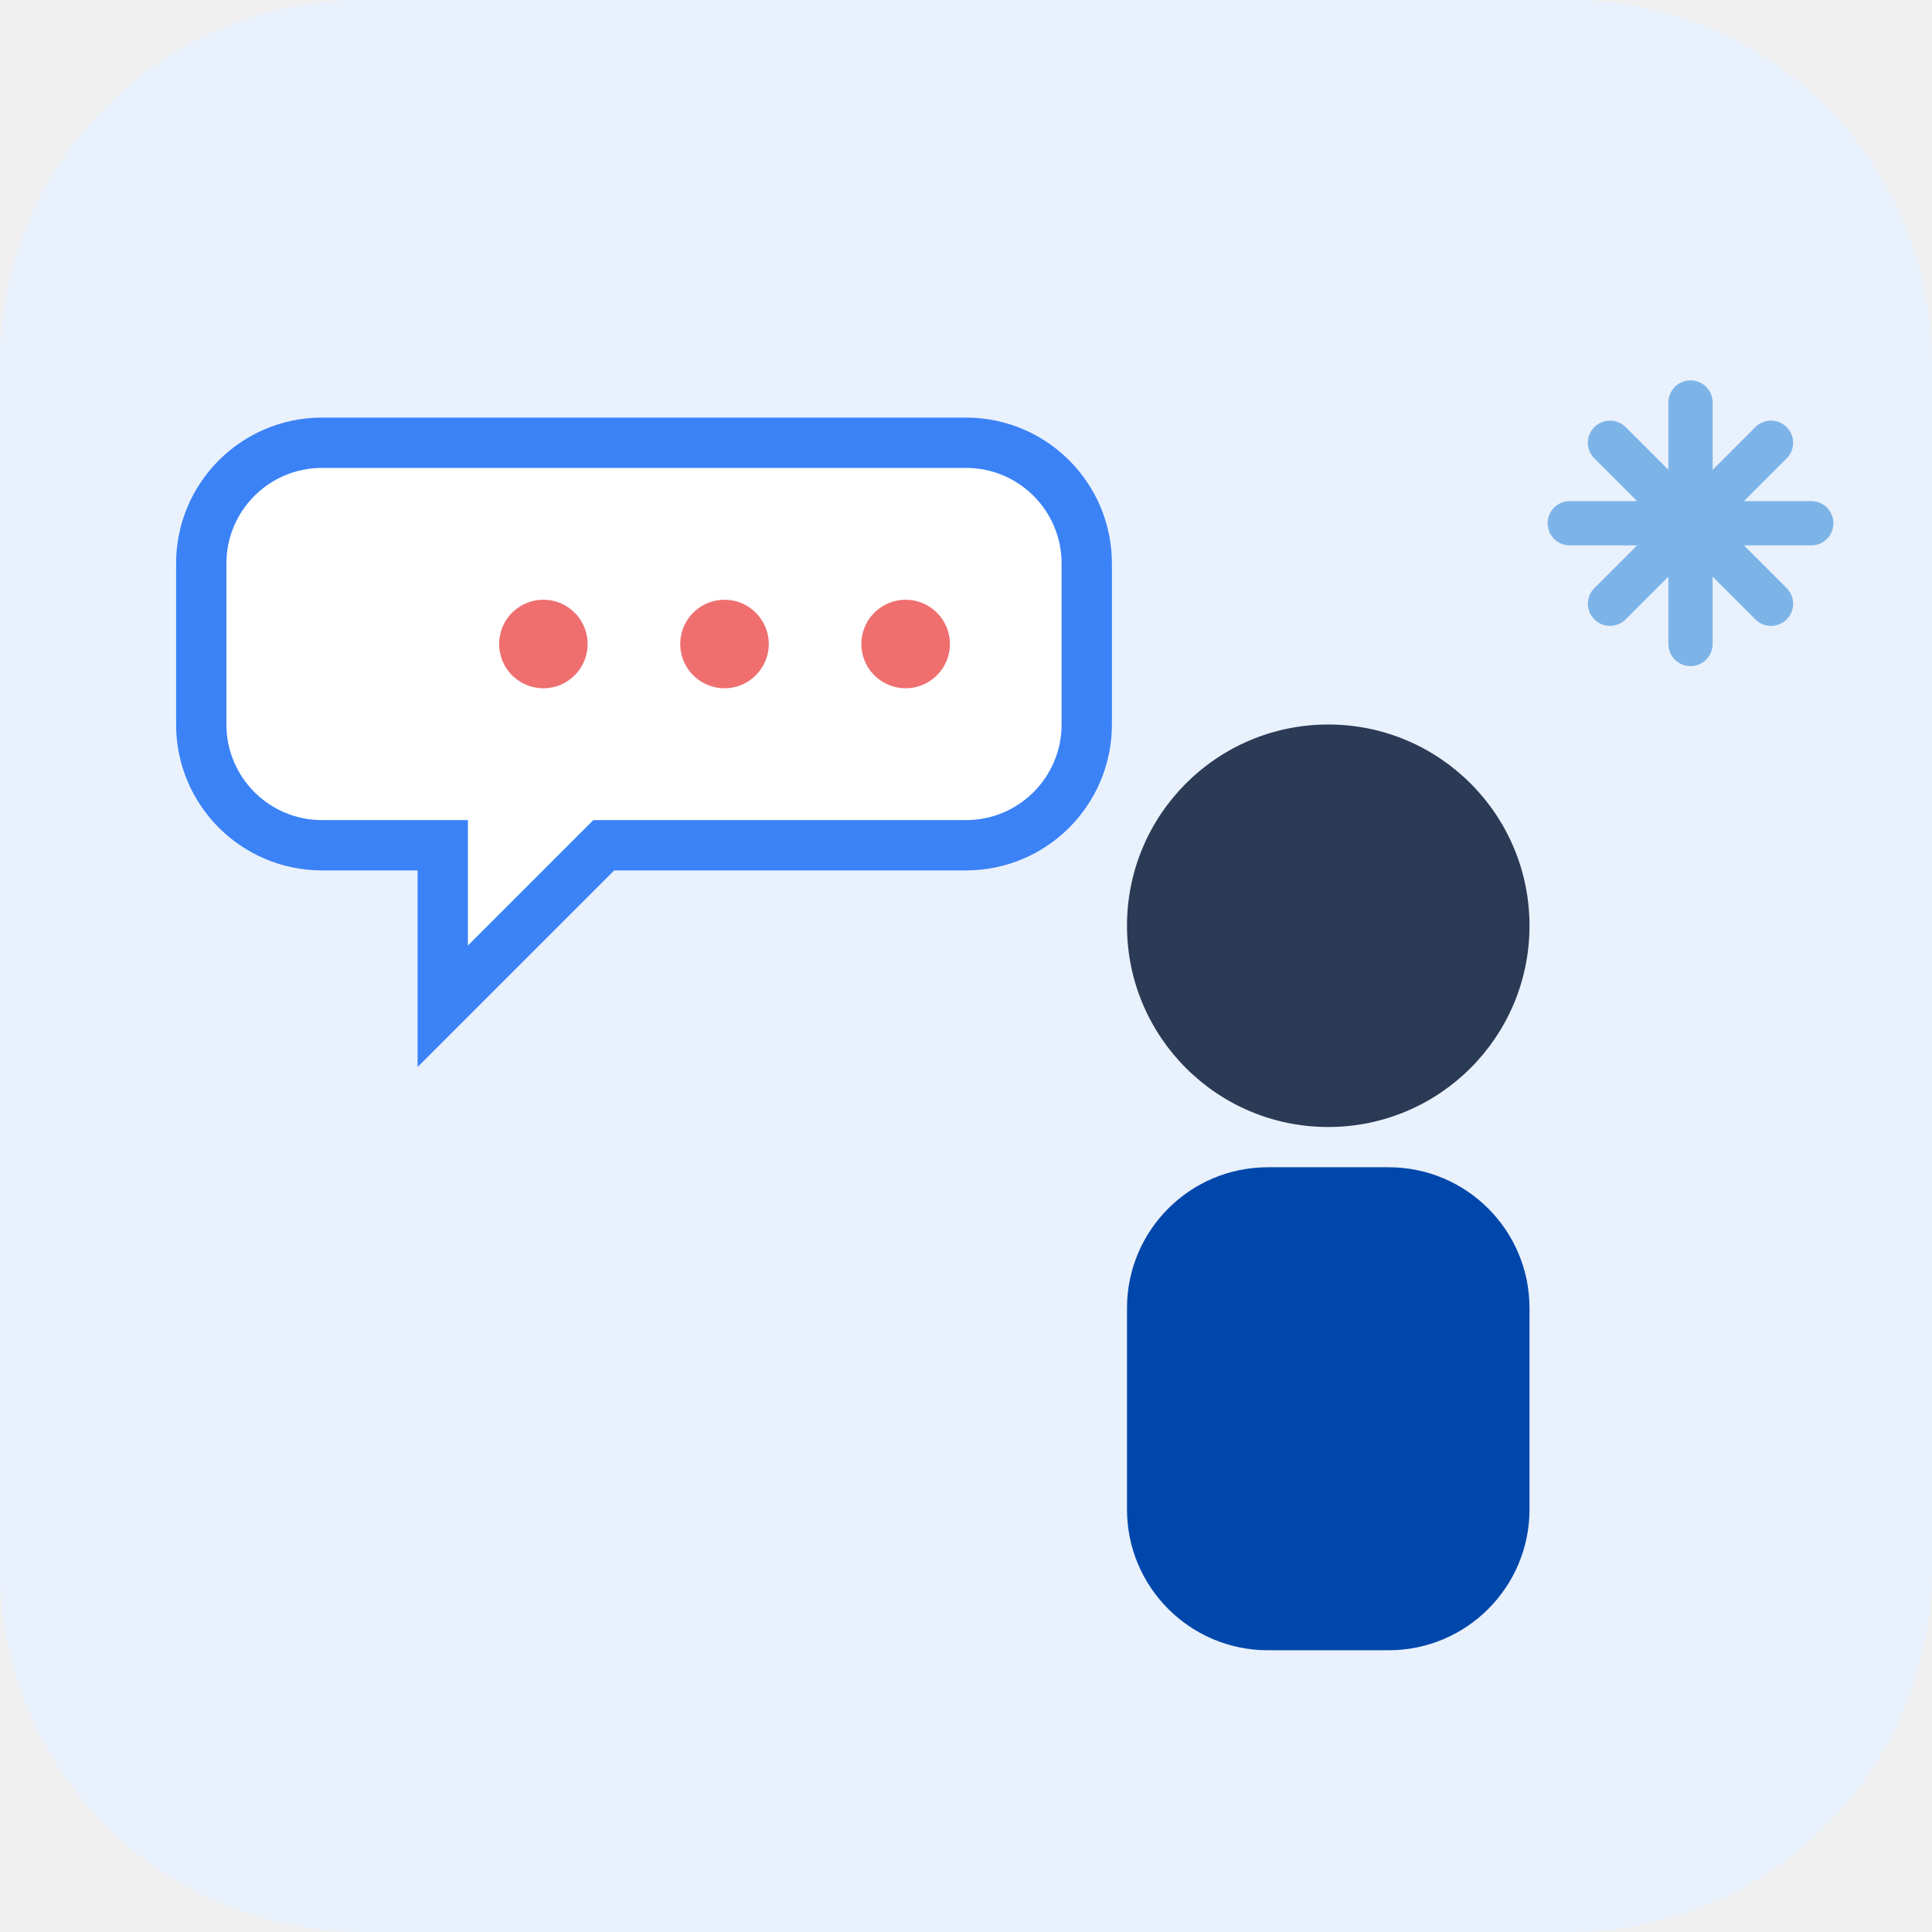
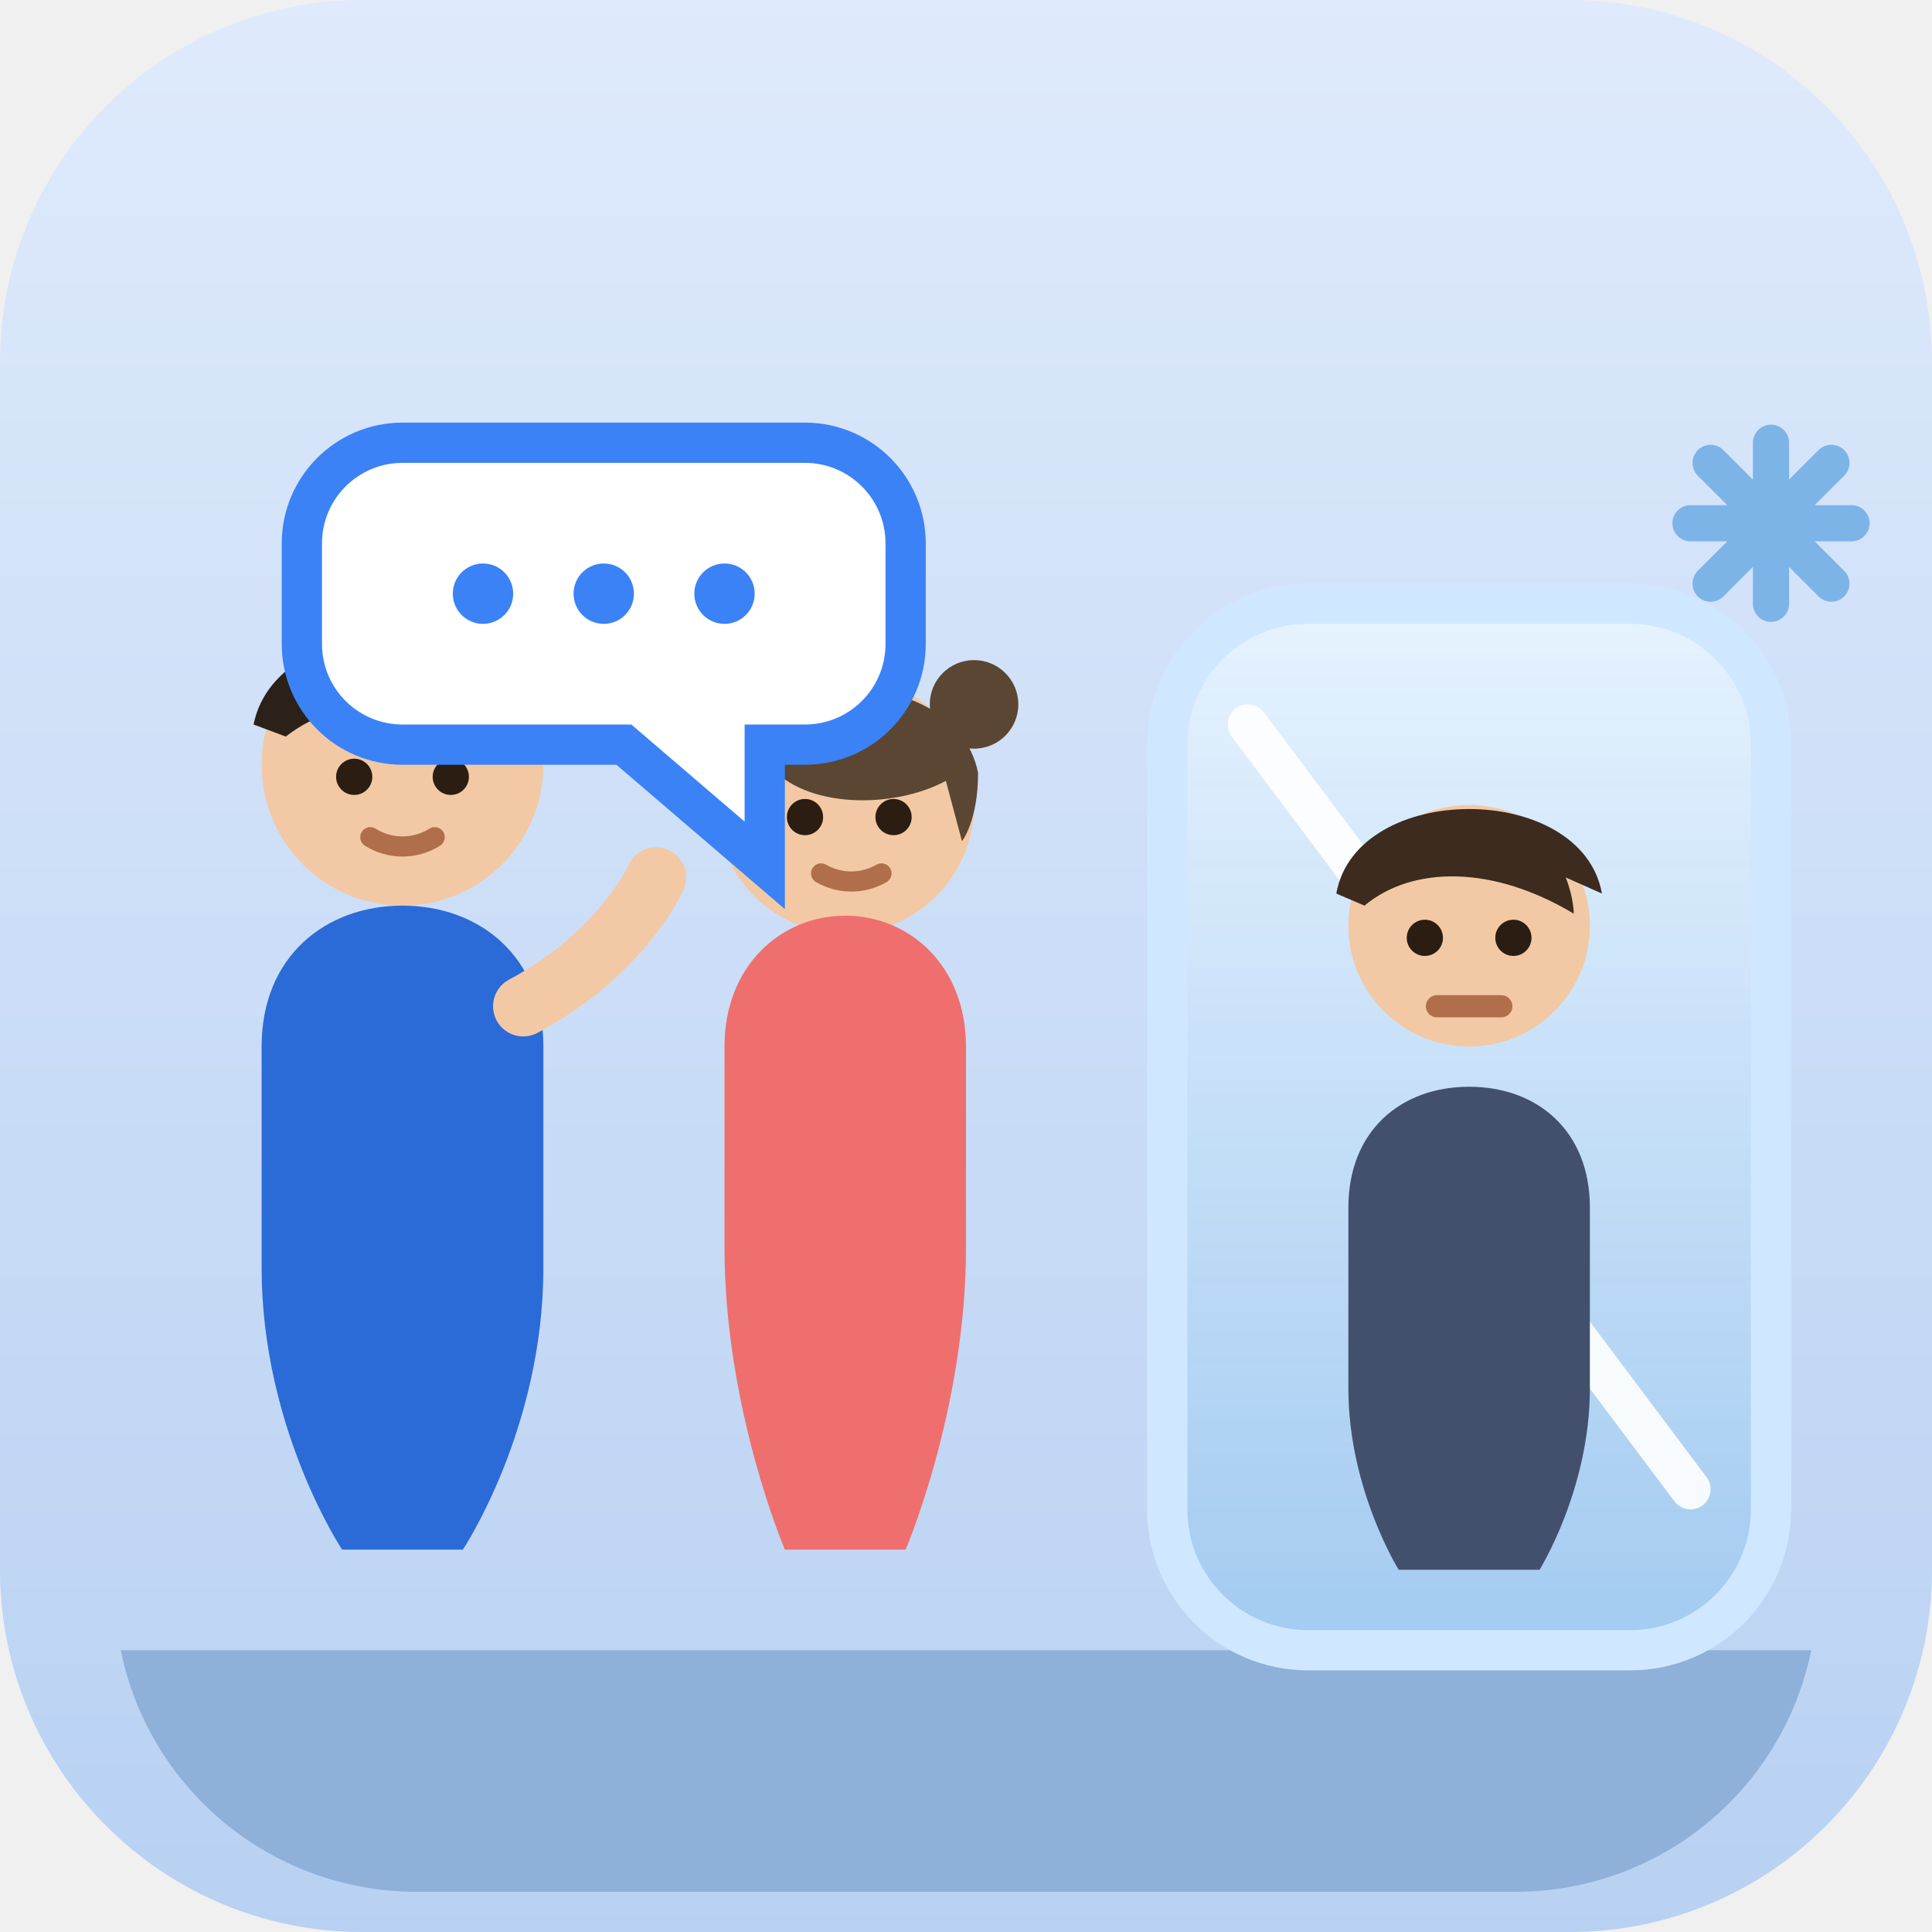
- <svg xmlns="http://www.w3.org/2000/svg" width="96" height="96" viewBox="0 0 96 96" role="img" aria-label="挨拶されて固まる">
-   <rect width="96" height="96" rx="18" fill="#e9f1fc" />
-   <path d="M12 22h32a6 6 0 0 1 6 6v8a6 6 0 0 1-6 6H26l-8 8v-8h-6a6 6 0 0 1-6-6v-8a6 6 0 0 1 6-6z" fill="#fff" stroke="#3b82f6" stroke-width="2.5" transform="translate(4,0)" />
-   <circle cx="27" cy="32" r="2.2" fill="#ef6f6f" />
-   <circle cx="36" cy="32" r="2.2" fill="#ef6f6f" />
-   <circle cx="45" cy="32" r="2.2" fill="#ef6f6f" />
-   <circle cx="66" cy="46" r="10" fill="#2b3a55" />
-   <rect x="56" y="58" width="20" height="24" rx="7" fill="#0047ab" />
-   <path d="M84 20v12M78 26h12M80 22l8 8M88 22l-8 8" stroke="#7db4e8" stroke-width="2.2" stroke-linecap="round" />
+ <svg xmlns="http://www.w3.org/2000/svg" width="96" height="96" viewBox="0 0 96 96">
+   <defs>
+     <linearGradient id="bg13" x1="0" y1="0" x2="0" y2="1">
+       <stop offset="0" stop-color="#dfeafc" />
+       <stop offset="1" stop-color="#b8d1f2" />
+     </linearGradient>
+     <linearGradient id="ice13" x1="0" y1="0" x2="0" y2="1">
+       <stop offset="0" stop-color="#eaf6ff" stop-opacity=".85" />
+       <stop offset="1" stop-color="#9cc8f0" stop-opacity=".8" />
+     </linearGradient>
+   </defs>
+   <rect width="96" height="96" rx="18" fill="url(#bg13)" />
+   <path d="M6 82h84v0a15 15 0 0 1-15 12h-54a15 15 0 0 1-15-12z" fill="#8fb0d8" />
+   <g>
+     <circle cx="20" cy="38" r="7" fill="#f2c9a4" />
+     <path d="M12.6 36c1.2-6 13.6-6 14.8 0l-2-1c.4 1.2.4 2 .4 2-4.4-2.6-8.8-2.6-11.6-.4z" fill="#2b2118" />
+     <circle cx="17.6" cy="38.6" r=".9" fill="#2b1d12" />
+     <circle cx="22.4" cy="38.6" r=".9" fill="#2b1d12" />
+     <path d="M18.4 41.6a3 3 0 0 0 3.2 0" stroke="#b06e4a" stroke-width="1" fill="none" stroke-linecap="round" />
+     <path d="M13 52c0-4.5 3.2-7 7-7s7 2.5 7 7v11c0 8-4 14-4 14h-6s-4-6-4-14z" fill="#2b6bd8" />
+     <path d="M26 50c3-1.6 5.4-4 6.6-6.4" stroke="#f2c9a4" stroke-width="3" fill="none" stroke-linecap="round" />
+   </g>
+   <g>
+     <circle cx="42" cy="40" r="6.4" fill="#f2c9a4" />
+     <path d="M35.4 39c0-6 12-6.6 13.2-.6 0 2.4-.8 3.4-.8 3.4l-.8-3c-2.6 1.4-7 1.4-8.8-.8l-1.6 3.4s-1.4-.4-1.2-2.4z" fill="#5a4632" />
+     <circle cx="48.4" cy="35" r="2.2" fill="#5a4632" />
+     <circle cx="40" cy="40.6" r=".9" fill="#2b1d12" />
+     <circle cx="44.4" cy="40.6" r=".9" fill="#2b1d12" />
+     <path d="M40.8 43.4a3 3 0 0 0 3 0" stroke="#b06e4a" stroke-width="1" fill="none" stroke-linecap="round" />
+     <path d="M36 52c0-4 2.8-6.5 6-6.5s6 2.5 6 6.5v10c0 8-3 15-3 15h-6s-3-7-3-15z" fill="#ef6f6f" />
+   </g>
+   <g>
+     <path d="M20 22h20a5 5 0 0 1 5 5v5a5 5 0 0 1-5 5h-2v6l-7-6h-11a5 5 0 0 1-5-5v-5a5 5 0 0 1 5-5z" fill="#fff" stroke="#3b82f6" stroke-width="2" />
+     <circle cx="24" cy="29.5" r="1.5" fill="#3b82f6" />
+     <circle cx="30" cy="29.5" r="1.5" fill="#3b82f6" />
+     <circle cx="36" cy="29.5" r="1.5" fill="#3b82f6" />
+   </g>
+   <g>
+     <rect x="58" y="30" width="30" height="52" rx="7" fill="url(#ice13)" stroke="#cfe8ff" stroke-width="2" />
+     <path d="M62 36l6 8M84 74l-6-8" stroke="#fff" stroke-width="2" stroke-linecap="round" opacity=".9" />
+     <circle cx="73" cy="46" r="6" fill="#f2c9a4" />
+     <path d="M66.4 44.4c1-5.6 12.2-5.6 13.2 0l-1.8-.8c.4 1 .4 1.8.4 1.8-4-2.4-8-2.4-10.4-.4z" fill="#3d2b1f" />
+     <circle cx="70.8" cy="46.6" r=".9" fill="#2b1d12" />
+     <circle cx="75.2" cy="46.6" r=".9" fill="#2b1d12" />
+     <path d="M71.4 50h3.2" stroke="#b06e4a" stroke-width="1.1" stroke-linecap="round" />
+     <path d="M67 60c0-3.8 2.6-6 6-6s6 2.2 6 6v9c0 5-2.5 9-2.5 9h-7s-2.5-4-2.5-9z" fill="#42506e" />
+     <path d="M88 22l0 8M84 26h8M85 23l6 6M91 23l-6 6" stroke="#7db4e8" stroke-width="1.8" stroke-linecap="round" />
+   </g>
</svg>
